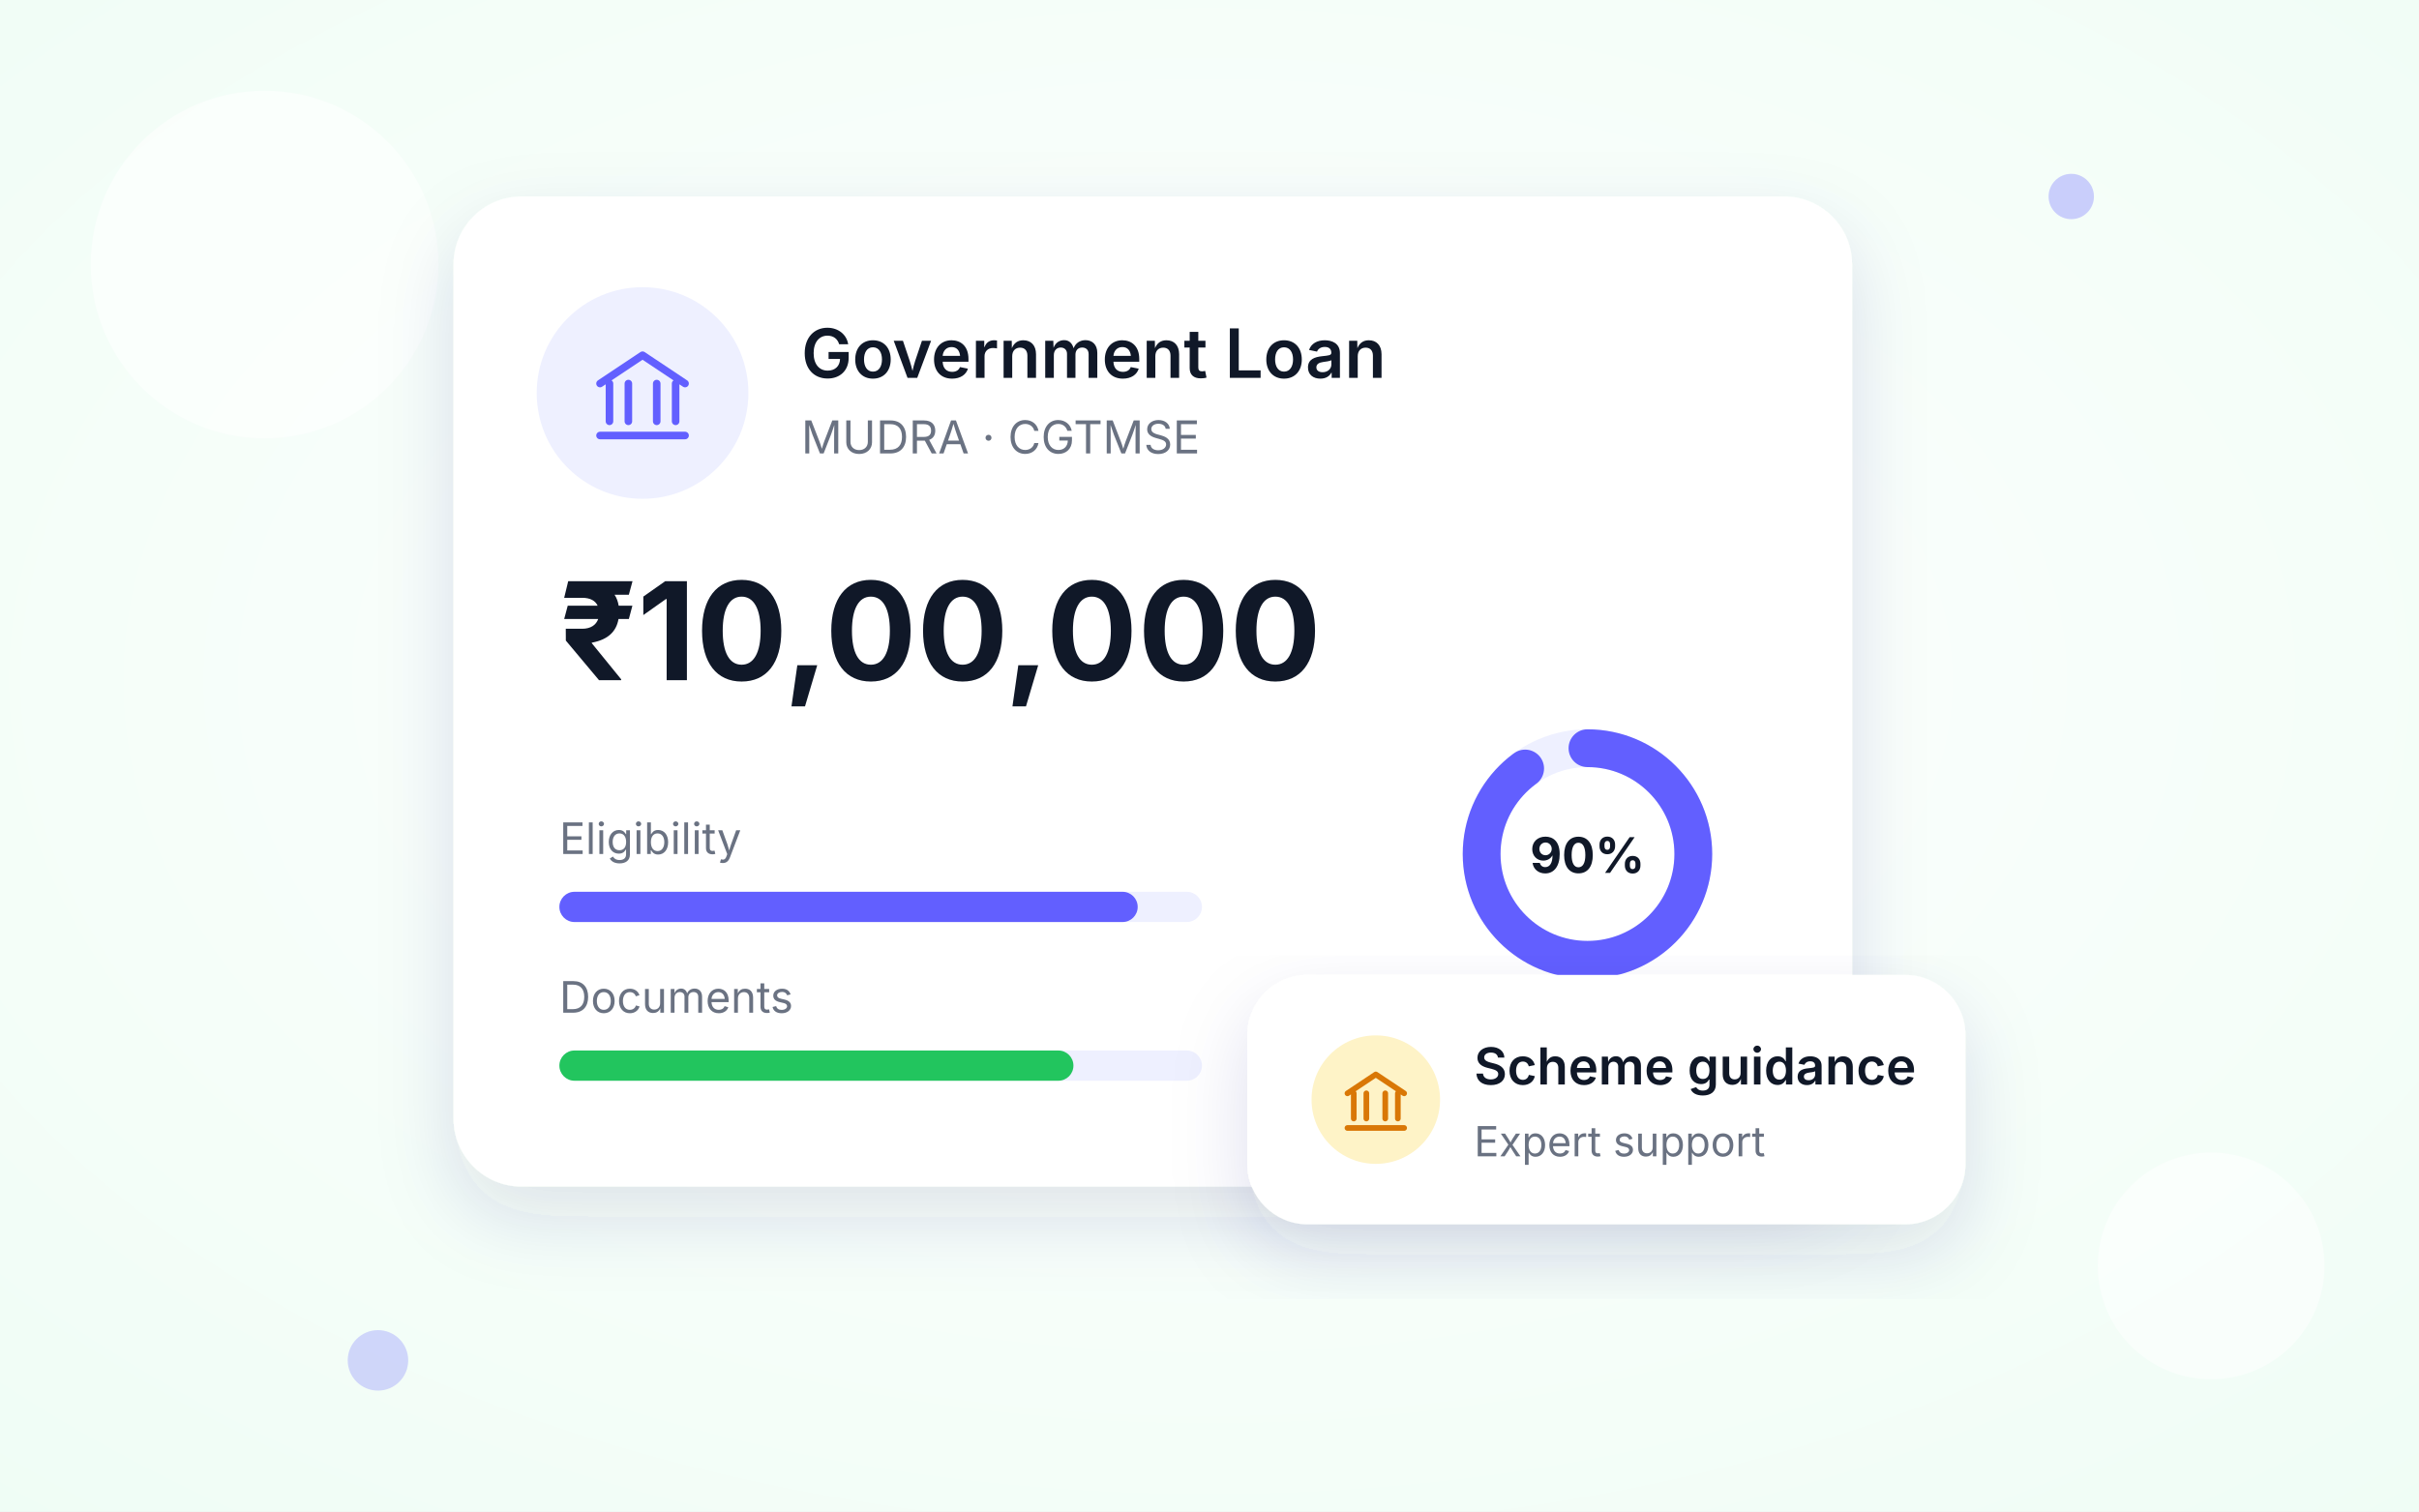
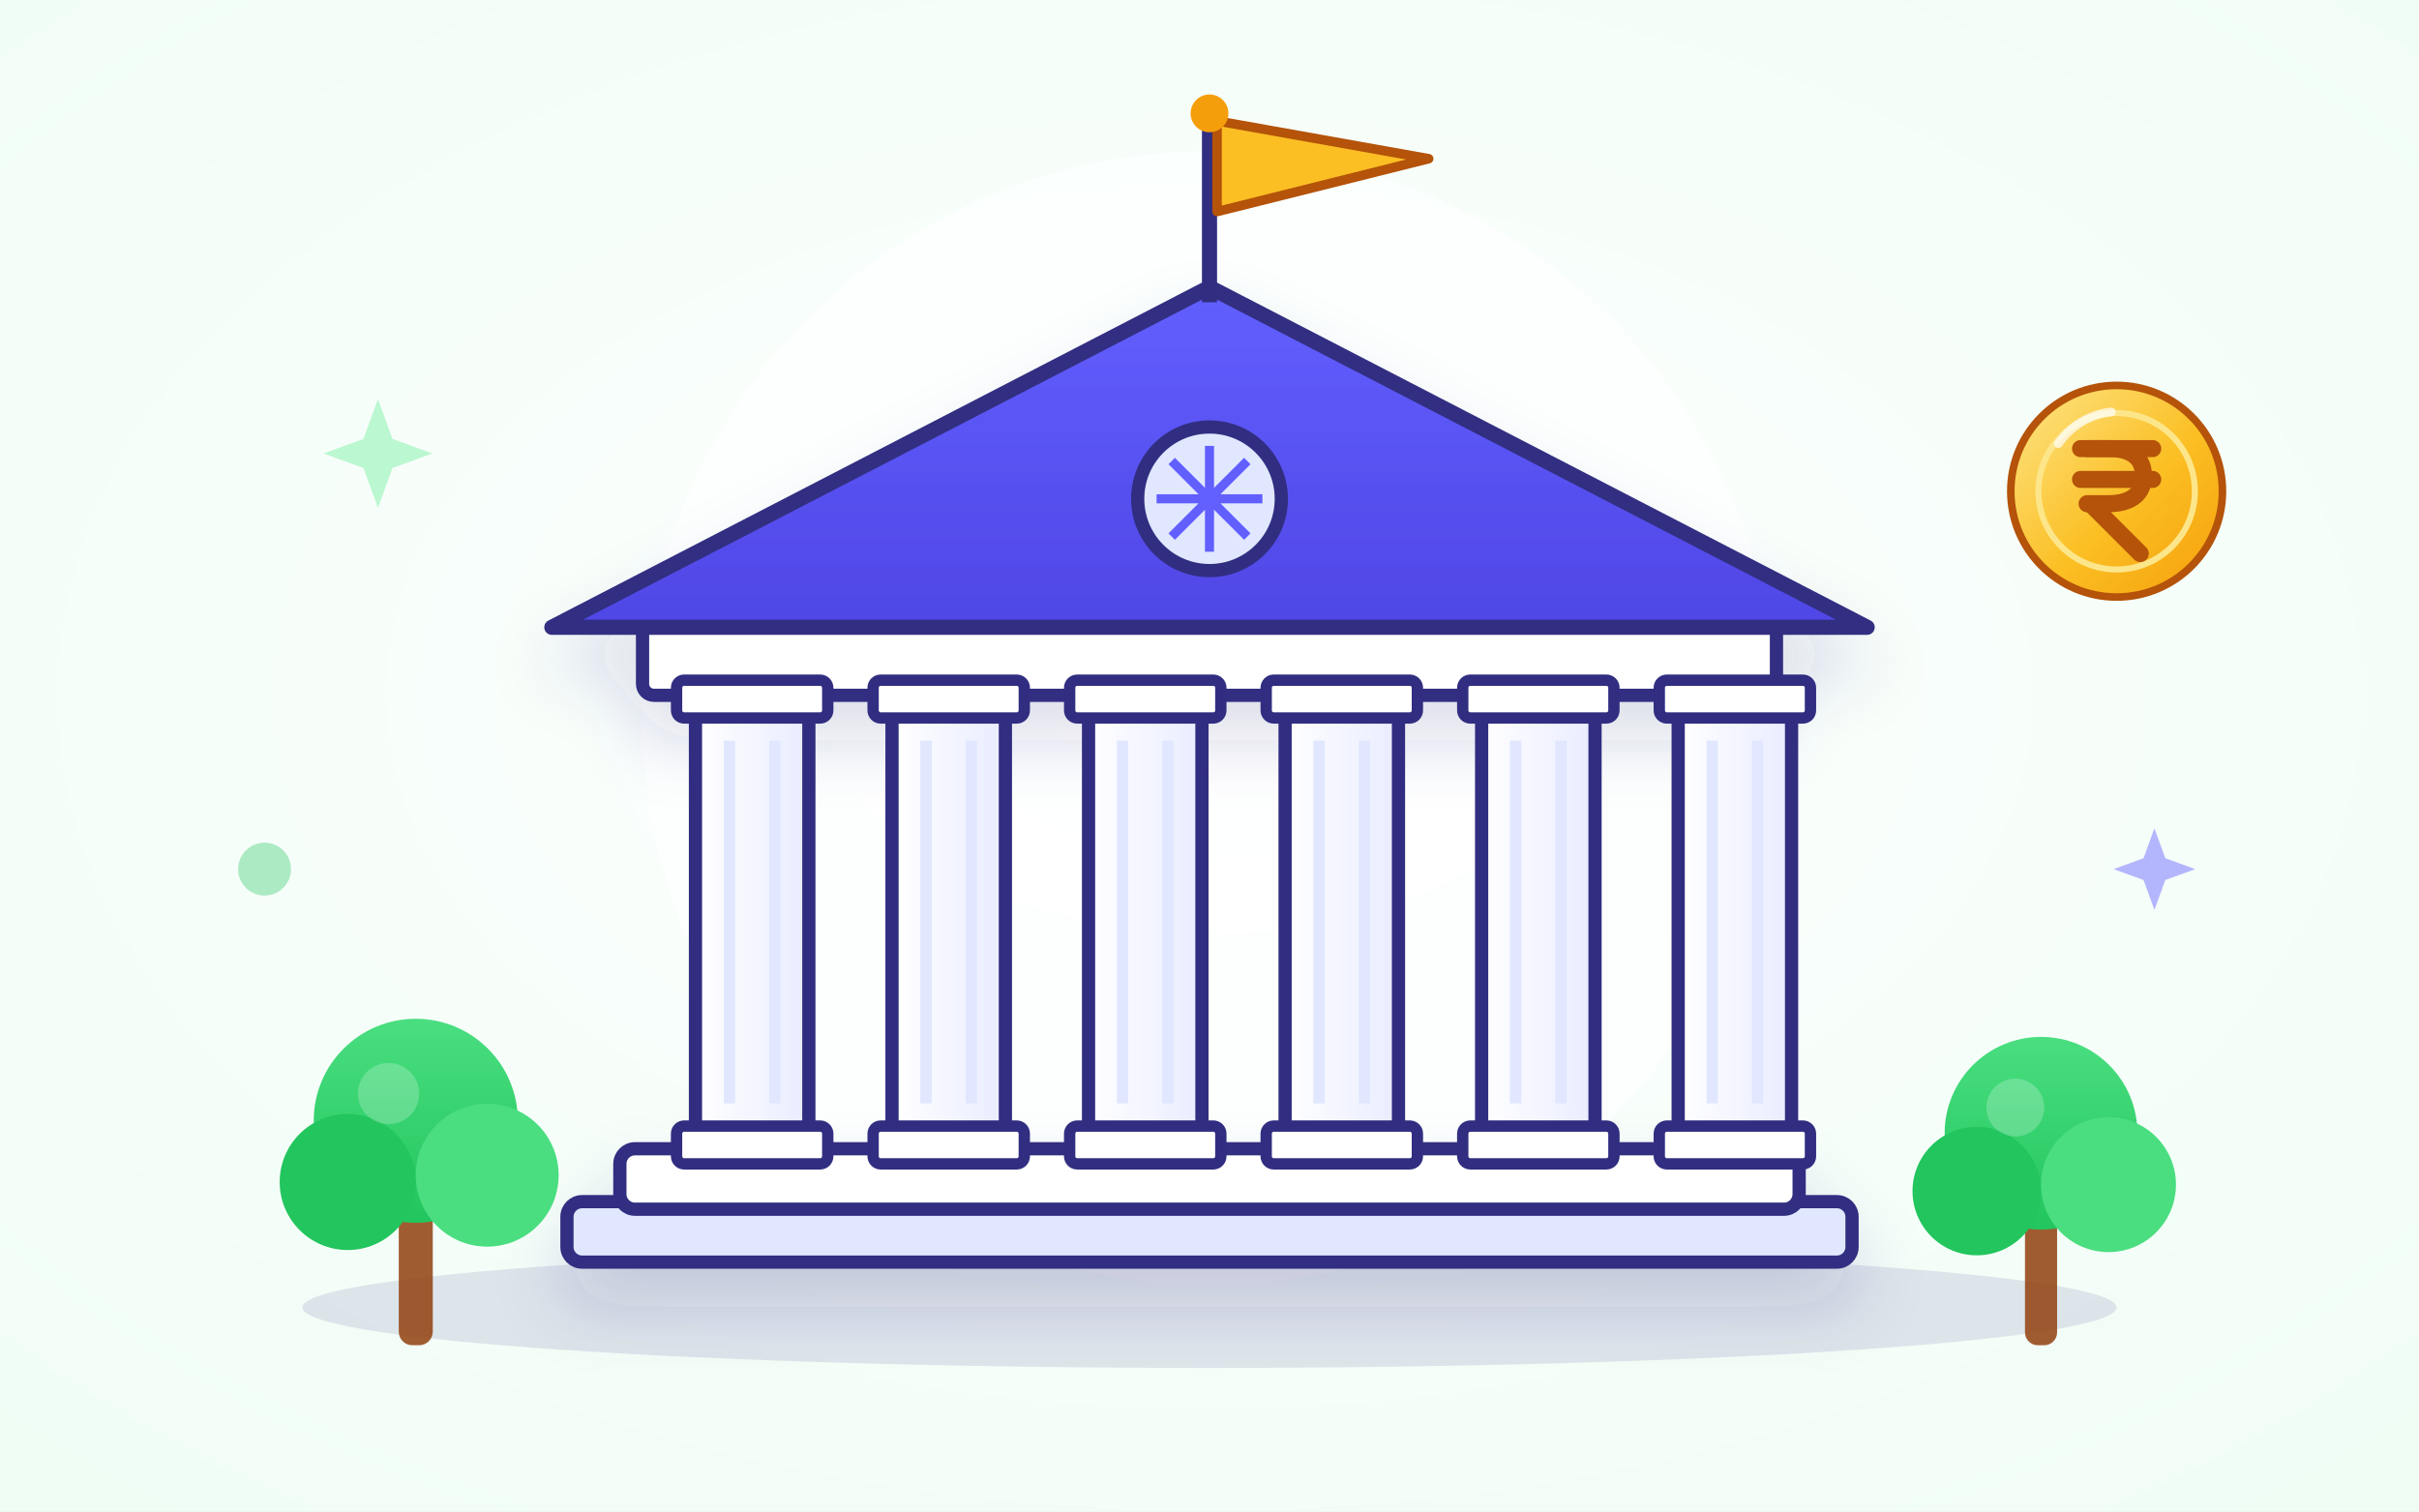
<svg xmlns="http://www.w3.org/2000/svg" viewBox="0 0 640 400" preserveAspectRatio="xMidYMid slice">
  <defs>
-     <radialGradient id="b" cx="50%" cy="45%" r="75%">
-       <stop offset="0" stop-color="#FFFFFF" />
+     <radialGradient id="bg" cx="50%" cy="46%" r="72%">
+       <stop offset="0" stop-color="#fff" />
      <stop offset="1" stop-color="#EFFDF5" />
    </radialGradient>
-     <filter id="s" x="-20%" y="-20%" width="140%" height="150%">
-       <feDropShadow dx="0" dy="8" stdDeviation="10" flood-color="#312E81" flood-opacity=".13" />
+     <linearGradient id="roof" x1="0" y1="0" x2="0" y2="1">
+       <stop offset="0" stop-color="#625FFF" />
+       <stop offset="1" stop-color="#4F46E5" />
+     </linearGradient>
+     <linearGradient id="wall" x1="0" y1="0" x2="1" y2="0">
+       <stop offset="0" stop-color="#fff" />
+       <stop offset="1" stop-color="#E9ECFF" />
+     </linearGradient>
+     <linearGradient id="gold" x1="0" y1="0" x2="0" y2="1">
+       <stop offset="0" stop-color="#FDE68A" />
+       <stop offset="1" stop-color="#F59E0B" />
+     </linearGradient>
+     <linearGradient id="goldH" x1="0" y1="0" x2="1" y2="1">
+       <stop offset="0" stop-color="#FDE68A" />
+       <stop offset=".55" stop-color="#FBBF24" />
+       <stop offset="1" stop-color="#F59E0B" />
+     </linearGradient>
+     <linearGradient id="ind" x1="0" y1="0" x2="1" y2="1">
+       <stop offset="0" stop-color="#7C79FF" />
+       <stop offset="1" stop-color="#4F46E5" />
+     </linearGradient>
+     <linearGradient id="leaf" x1="0" y1="0" x2="0" y2="1">
+       <stop offset="0" stop-color="#4ADE80" />
+       <stop offset="1" stop-color="#22C55E" />
+     </linearGradient>
+     <filter id="sh" x="-30%" y="-30%" width="160%" height="170%">
+       <feDropShadow dx="0" dy="10" stdDeviation="9" flood-color="#312E81" flood-opacity=".16" />
+     </filter>
+     <filter id="sh2" x="-30%" y="-30%" width="160%" height="170%">
+       <feDropShadow dx="0" dy="4" stdDeviation="4" flood-color="#312E81" flood-opacity=".18" />
    </filter>
  </defs>
-   <rect width="640" height="400" fill="url(#b)" />
-   <circle cx="70" cy="70" r="46" fill="#fff" opacity=".55" />
-   <circle cx="585" cy="335" r="30" fill="#fff" opacity=".5" />
-   <circle cx="100" cy="360" r="8" fill="#625FFF" opacity=".25" />
-   <circle cx="548" cy="52" r="6" fill="#625FFF" opacity=".3" />
-   <rect x="120" y="52" width="370" height="262" rx="18" fill="#fff" filter="url(#s)" />
-   <circle cx="170" cy="104" r="28" fill="#EEF0FF" />
-   <g transform="translate(155.0 89.0) scale(1.25)" fill="none" stroke="#625FFF" stroke-width="1.6" stroke-linecap="round" stroke-linejoin="round">
-     <path d="M3 10l9-6 9 6M5 10v8M9 10v8M15 10v8M19 10v8M3 21h18" />
+   <rect width="640" height="400" fill="url(#bg)" />
+   <circle cx="320" cy="190" r="150" fill="#fff" opacity=".55" />
+   <ellipse cx="320" cy="346" rx="240" ry="16" fill="#312E81" opacity="0.12" />
+   <g filter="url(#sh)">
+     <rect x="150" y="318" width="340" height="16" rx="4" fill="#E0E7FF" stroke="#312E81" stroke-width="3.5" />
+     <rect x="164" y="304" width="312" height="16" rx="4" fill="#fff" stroke="#312E81" stroke-width="3.5" />
+     <rect x="170" y="164" width="300" height="20" rx="3" fill="#fff" stroke="#312E81" stroke-width="3.5" />
+     <polygon points="146,166 320,76 494,166" fill="url(#roof)" stroke="#312E81" stroke-width="4" stroke-linejoin="round" />
  </g>
-   <text x="212" y="100" font-family="Geist,Inter,Arial,sans-serif" font-size="18" font-weight="600" fill="#101828" text-anchor="start">Government Loan</text>
-   <text x="212" y="120" font-family="Geist,Inter,Arial,sans-serif" font-size="12" font-weight="400" fill="#6A7282" text-anchor="start">MUDRA · CGTMSE</text>
-   <text x="148" y="180" font-family="Geist,Inter,Arial,sans-serif" font-size="36" font-weight="700" fill="#101828" text-anchor="start">₹10,00,000</text>
-   <circle cx="420" cy="226" r="28" fill="none" stroke="#EEF0FF" stroke-width="10" />
-   <circle cx="420" cy="226" r="28" fill="none" stroke="#625FFF" stroke-width="10" stroke-linecap="round" stroke-dasharray="158.3 175.9" transform="rotate(-90 420 226)" />
-   <text x="420" y="231" font-family="Geist,Inter,Arial,sans-serif" font-size="13" font-weight="700" fill="#101828" text-anchor="middle">90%</text>
-   <text x="148" y="226" font-family="Geist,Inter,Arial,sans-serif" font-size="11.5" font-weight="400" fill="#6A7282" text-anchor="start">Eligibility</text>
-   <rect x="148" y="236" width="170" height="8" rx="4.0" fill="#EEF0FF" />
-   <rect x="148" y="236" width="153" height="8" rx="4" fill="#625FFF" />
-   <text x="148" y="268" font-family="Geist,Inter,Arial,sans-serif" font-size="11.5" font-weight="400" fill="#6A7282" text-anchor="start">Documents</text>
-   <rect x="148" y="278" width="170" height="8" rx="4.0" fill="#EEF0FF" />
-   <rect x="148" y="278" width="136" height="8" rx="4" fill="#22C55E" />
-   <rect x="330" y="258" width="190" height="66" rx="16" fill="#fff" filter="url(#s)" />
-   <circle cx="364" cy="291" r="17" fill="#FEF3C7" />
-   <g transform="translate(354.0 281.0) scale(0.8333333)" fill="none" stroke="#D97706" stroke-width="1.8" stroke-linecap="round" stroke-linejoin="round">
-     <path d="M3 10l9-6 9 6M5 10v8M9 10v8M15 10v8M19 10v8M3 21h18" />
+   <circle cx="320" cy="132" r="19" fill="#E0E7FF" stroke="#312E81" stroke-width="3.5" />
+   <path d="M320 118v28M306 132h28M310 122l20 20M330 122l-20 20" stroke="#625FFF" stroke-width="2.4" />
+   <rect x="184" y="184" width="30" height="122" fill="url(#wall)" stroke="#312E81" stroke-width="3.5" />
+   <rect x="179" y="180" width="40" height="10" rx="2" fill="#fff" stroke="#312E81" stroke-width="3" />
+   <rect x="179" y="298" width="40" height="10" rx="2" fill="#fff" stroke="#312E81" stroke-width="3" />
+   <path d="M193 196v96M205 196v96" stroke="#E0E7FF" stroke-width="3" />
+   <rect x="236" y="184" width="30" height="122" fill="url(#wall)" stroke="#312E81" stroke-width="3.5" />
+   <rect x="231" y="180" width="40" height="10" rx="2" fill="#fff" stroke="#312E81" stroke-width="3" />
+   <rect x="231" y="298" width="40" height="10" rx="2" fill="#fff" stroke="#312E81" stroke-width="3" />
+   <path d="M245 196v96M257 196v96" stroke="#E0E7FF" stroke-width="3" />
+   <rect x="288" y="184" width="30" height="122" fill="url(#wall)" stroke="#312E81" stroke-width="3.5" />
+   <rect x="283" y="180" width="40" height="10" rx="2" fill="#fff" stroke="#312E81" stroke-width="3" />
+   <rect x="283" y="298" width="40" height="10" rx="2" fill="#fff" stroke="#312E81" stroke-width="3" />
+   <path d="M297 196v96M309 196v96" stroke="#E0E7FF" stroke-width="3" />
+   <rect x="340" y="184" width="30" height="122" fill="url(#wall)" stroke="#312E81" stroke-width="3.5" />
+   <rect x="335" y="180" width="40" height="10" rx="2" fill="#fff" stroke="#312E81" stroke-width="3" />
+   <rect x="335" y="298" width="40" height="10" rx="2" fill="#fff" stroke="#312E81" stroke-width="3" />
+   <path d="M349 196v96M361 196v96" stroke="#E0E7FF" stroke-width="3" />
+   <rect x="392" y="184" width="30" height="122" fill="url(#wall)" stroke="#312E81" stroke-width="3.5" />
+   <rect x="387" y="180" width="40" height="10" rx="2" fill="#fff" stroke="#312E81" stroke-width="3" />
+   <rect x="387" y="298" width="40" height="10" rx="2" fill="#fff" stroke="#312E81" stroke-width="3" />
+   <path d="M401 196v96M413 196v96" stroke="#E0E7FF" stroke-width="3" />
+   <rect x="444" y="184" width="30" height="122" fill="url(#wall)" stroke="#312E81" stroke-width="3.5" />
+   <rect x="439" y="180" width="40" height="10" rx="2" fill="#fff" stroke="#312E81" stroke-width="3" />
+   <rect x="439" y="298" width="40" height="10" rx="2" fill="#fff" stroke="#312E81" stroke-width="3" />
+   <path d="M453 196v96M465 196v96" stroke="#E0E7FF" stroke-width="3" />
+   <rect x="318" y="30" width="4" height="50" fill="#312E81" />
+   <path d="M322 32l56 10-56 14z" fill="#FBBF24" stroke="#B45309" stroke-width="2.5" stroke-linejoin="round" />
+   <circle cx="320" cy="30" r="5" fill="#F59E0B" />
+   <g transform="translate(110 320) scale(0.9)">
+     <rect x="-5" y="-4" width="10" height="44" rx="4" fill="#92400E" opacity=".85" />
+     <circle cx="0" cy="-26" r="30" fill="url(#leaf)" />
+     <circle cx="-20" cy="-8" r="20" fill="#22C55E" />
+     <circle cx="21" cy="-10" r="21" fill="#4ADE80" />
+     <circle cx="-8" cy="-34" r="9" fill="#fff" opacity=".22" />
  </g>
-   <text x="390" y="287" font-family="Geist,Inter,Arial,sans-serif" font-size="13.5" font-weight="600" fill="#101828" text-anchor="start">Scheme guidance</text>
-   <text x="390" y="306" font-family="Geist,Inter,Arial,sans-serif" font-size="11" font-weight="400" fill="#6A7282" text-anchor="start">Expert support</text>
+   <g transform="translate(540 322) scale(0.85)">
+     <rect x="-5" y="-4" width="10" height="44" rx="4" fill="#92400E" opacity=".85" />
+     <circle cx="0" cy="-26" r="30" fill="url(#leaf)" />
+     <circle cx="-20" cy="-8" r="20" fill="#22C55E" />
+     <circle cx="21" cy="-10" r="21" fill="#4ADE80" />
+     <circle cx="-8" cy="-34" r="9" fill="#fff" opacity=".22" />
+   </g>
+   <circle cx="560" cy="130" r="28" fill="url(#goldH)" stroke="#B45309" stroke-width="2.0" />
+   <circle cx="560" cy="130" r="20.7" fill="none" stroke="#FDE68A" stroke-width="1.6" />
+   <g transform="translate(560 130) scale(1.736)" fill="none" stroke="#B45309" stroke-width="2.6" stroke-linecap="round" stroke-linejoin="round">
+     <path d="M-5.5-6.5h11M-5.5-1.8h11" />
+     <path d="M-4.5-6.5h3.4c3.6 0 5.2 1.6 5.2 4.2s-1.8 4.2-5.4 4.2h-3.2" />
+     <path d="M-3.8 2.1L3.6 9.5" />
+   </g>
+   <path d="M544.6 117.4a19.6 19.6 0 0 1 14.0 -8.4" stroke="#fff" stroke-width="2.3" stroke-linecap="round" fill="none" opacity=".7" />
+   <path d="M100 105.6L103.84 116.16 114.4 120 103.84 123.84 100 134.4 96.16 123.84 85.6 120 96.16 116.16Z" fill="#BBF7D0" opacity="1" />
+   <path d="M570 219.2L572.88 227.12 580.8 230 572.88 232.88 570 240.8 567.12 232.88 559.2 230 567.12 227.12Z" fill="#625FFF" opacity="0.45" />
+   <circle cx="70" cy="230" r="7" fill="#22C55E" opacity="0.35" />
</svg>
